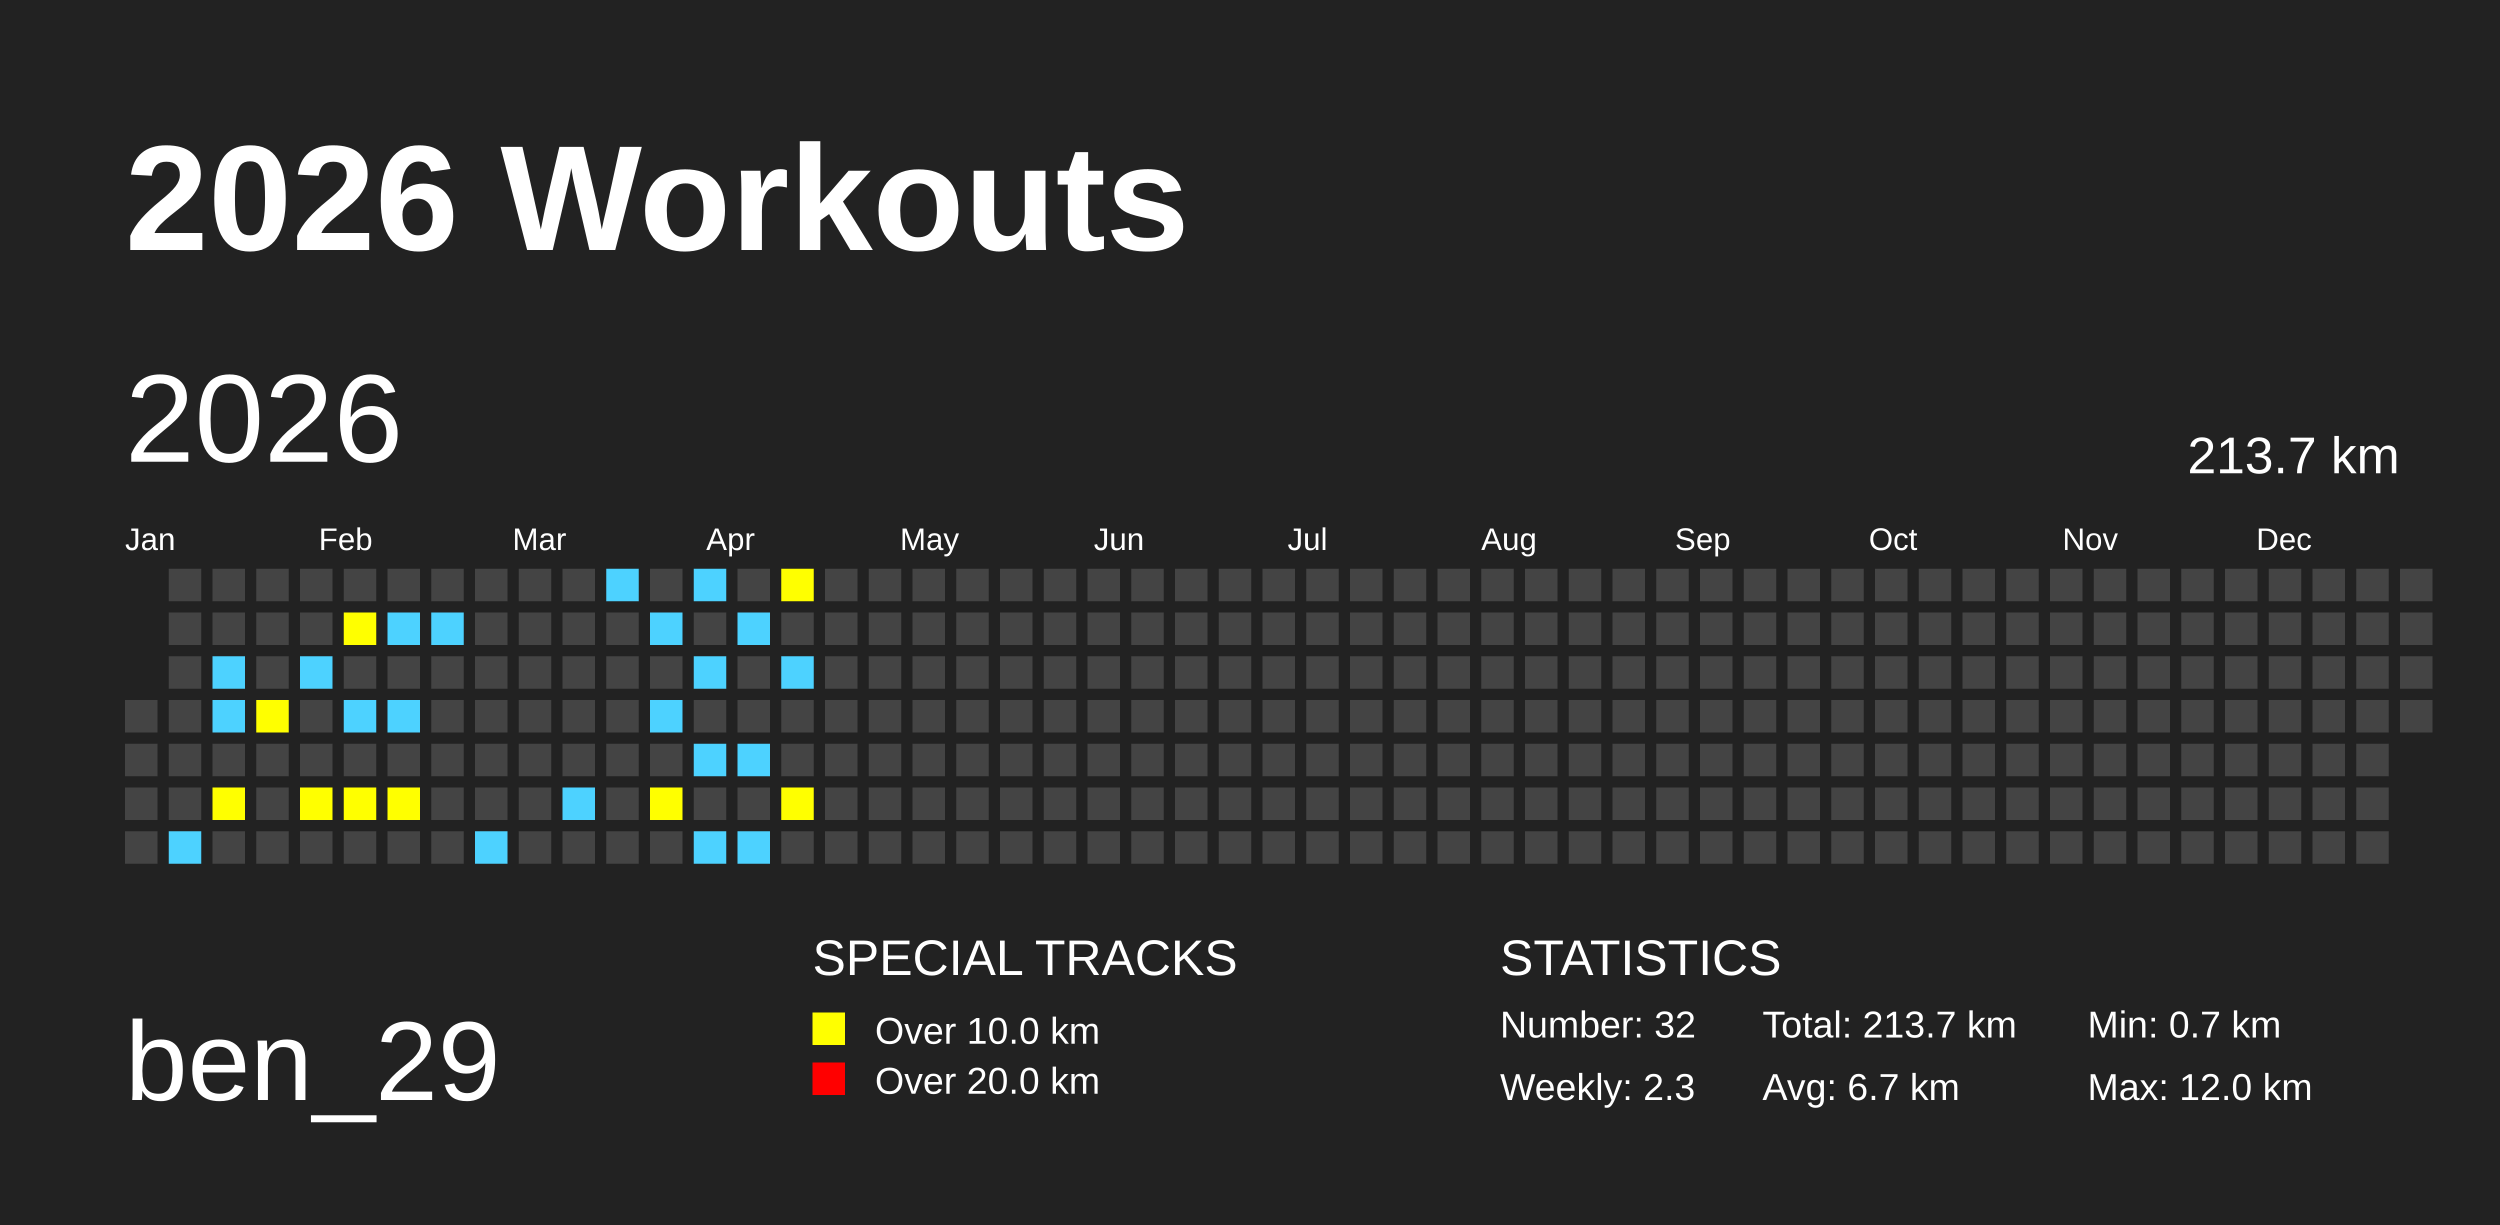
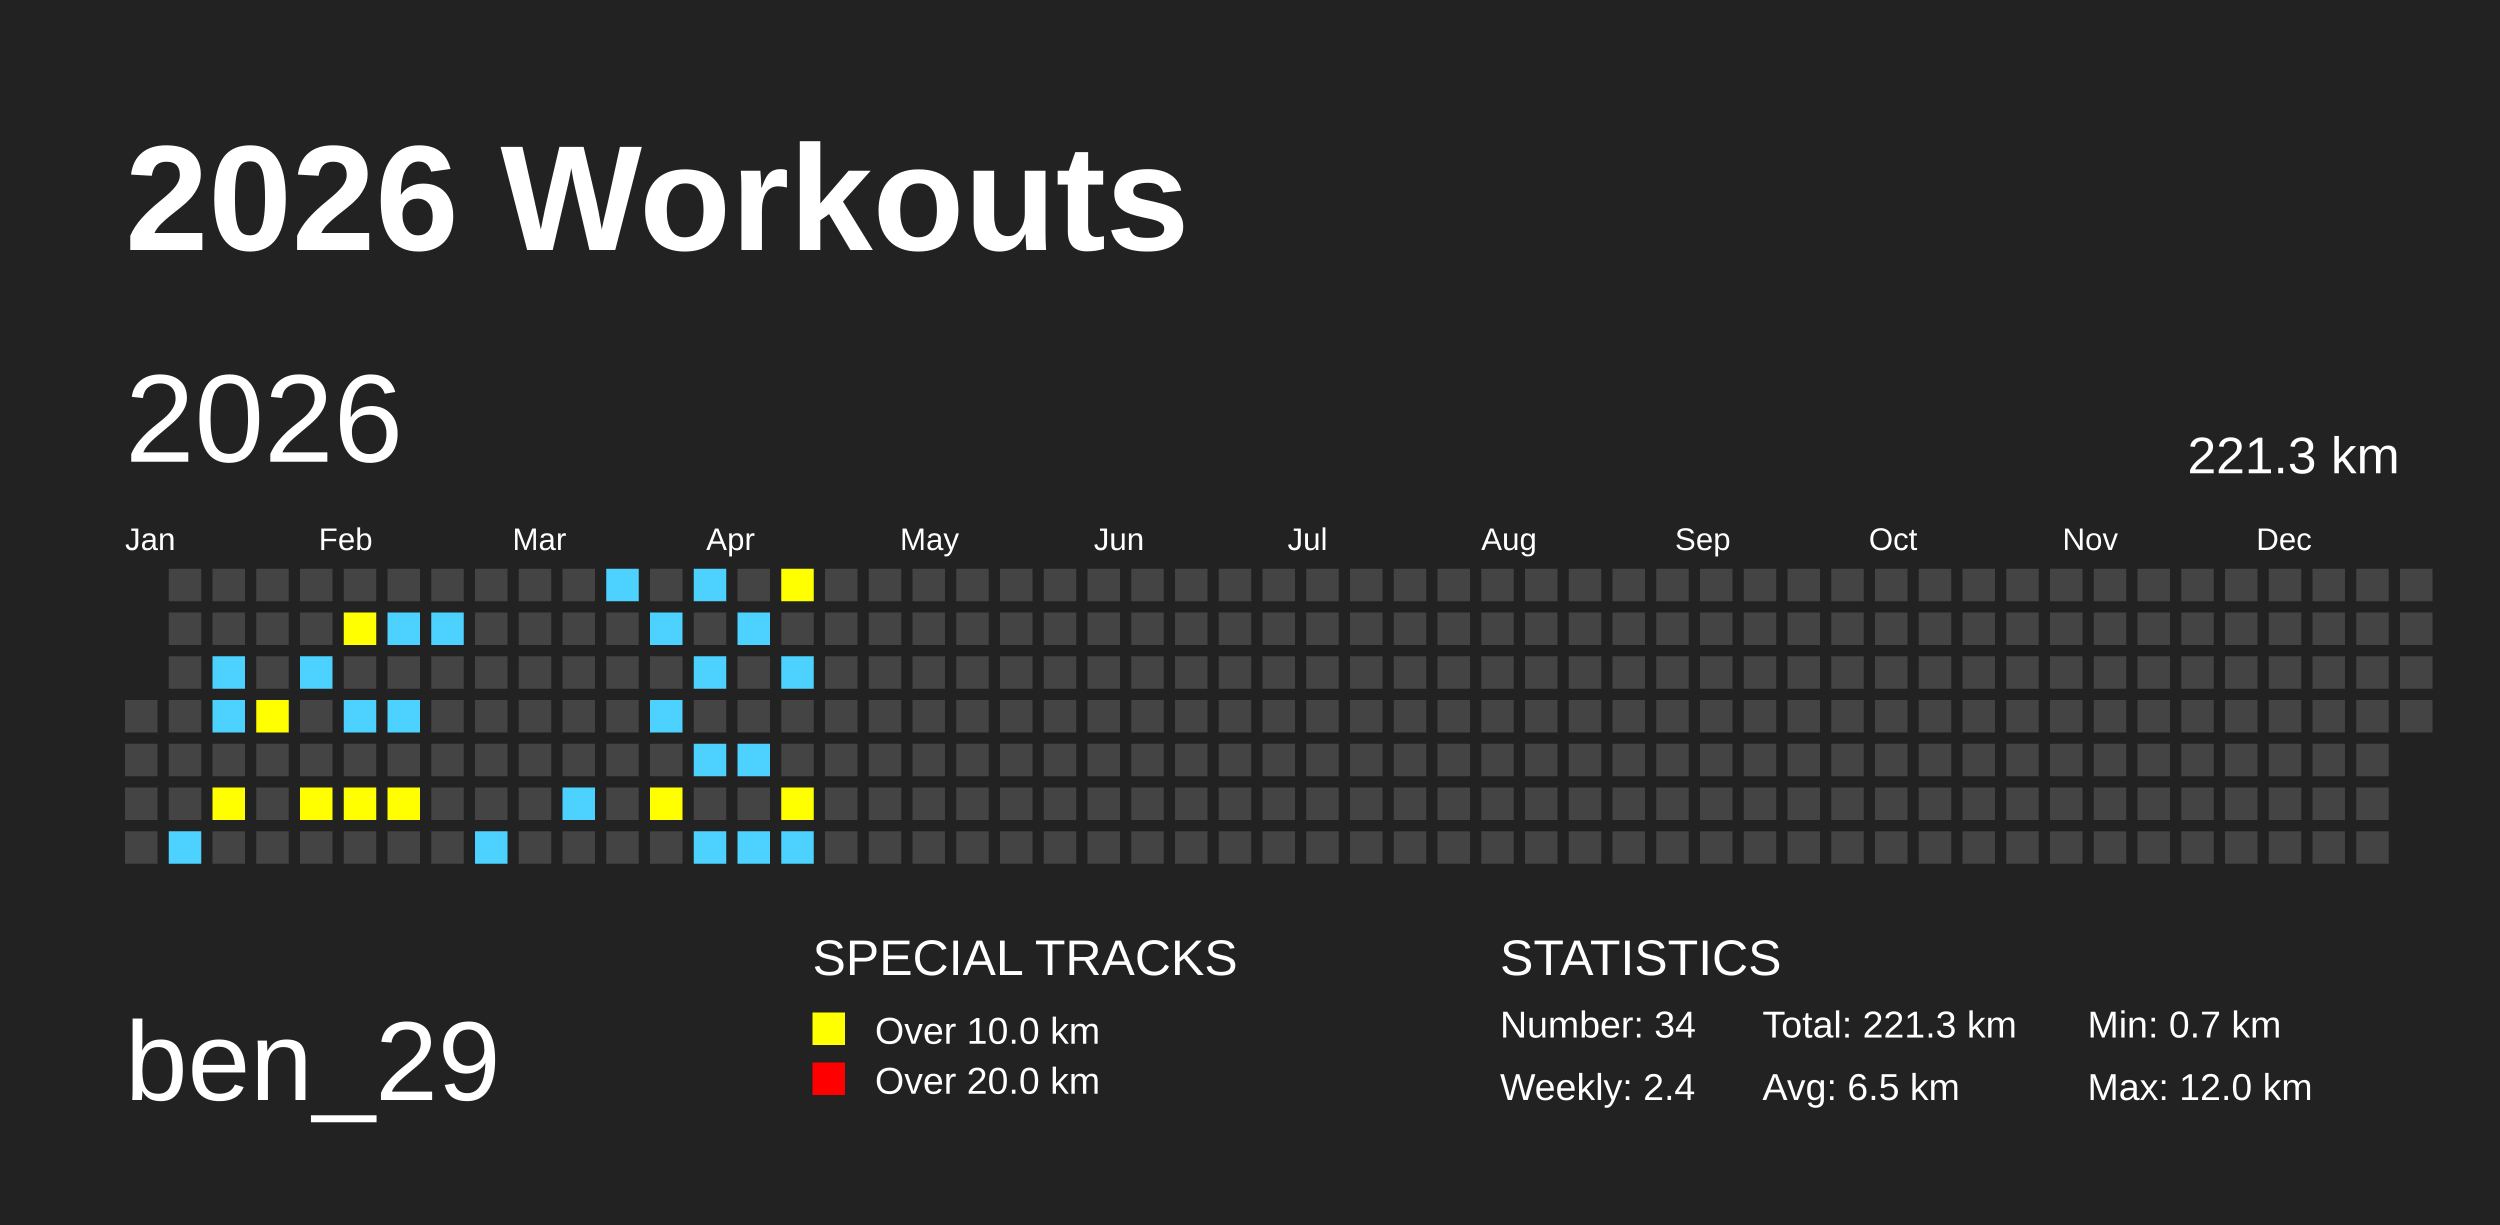
<svg xmlns="http://www.w3.org/2000/svg" baseProfile="full" height="98mm" version="1.1" viewBox="0,0,200,98" width="200mm">
  <defs />
  <rect fill="#222222" height="98" width="200" x="0" y="0" />
  <text fill="#FFFFFF" style="font-size:12px; font-family:Arial; font-weight:bold;" x="10" y="20">2026 Workouts</text>
  <text fill="#FFFFFF" style="font-size:9px; font-family:Arial" x="10" y="88">ben_29</text>
  <text fill="#FFFFFF" style="font-size:4px; font-family:Arial" x="65" y="78">SPECIAL TRACKS</text>
  <rect fill="yellow" height="2.6" width="2.6" x="65" y="81" />
  <text fill="#FFFFFF" style="font-size:3px; font-family:Arial" x="70" y="83.5">Over 10.0 km</text>
  <rect fill="red" height="2.6" width="2.6" x="65" y="85" />
  <text fill="#FFFFFF" style="font-size:3px; font-family:Arial" x="70" y="87.5">Over 20.0 km</text>
  <text fill="#FFFFFF" style="font-size:4px; font-family:Arial" x="120" y="78">STATISTICS</text>
-   <text fill="#FFFFFF" style="font-size:3px; font-family:Arial" x="120" y="83">Number: 32</text>
-   <text fill="#FFFFFF" style="font-size:3px; font-family:Arial" x="120" y="88">Weekly: 2.3</text>
-   <text fill="#FFFFFF" style="font-size:3px; font-family:Arial" x="141" y="83">Total: 213.7 km</text>
-   <text fill="#FFFFFF" style="font-size:3px; font-family:Arial" x="141" y="88">Avg: 6.7 km</text>
+   <text fill="#FFFFFF" style="font-size:3px; font-family:Arial" x="120" y="83">Number: 34</text>
+   <text fill="#FFFFFF" style="font-size:3px; font-family:Arial" x="120" y="88">Weekly: 2.4</text>
+   <text fill="#FFFFFF" style="font-size:3px; font-family:Arial" x="141" y="83">Total: 221.3 km</text>
+   <text fill="#FFFFFF" style="font-size:3px; font-family:Arial" x="141" y="88">Avg: 6.5 km</text>
  <text fill="#FFFFFF" style="font-size:3px; font-family:Arial" x="167" y="83">Min: 0.7 km</text>
  <text fill="#FFFFFF" style="font-size:3px; font-family:Arial" x="167" y="88">Max: 12.0 km</text>
  <text dominant-baseline="hanging" fill="#FFFFFF" style="font-size:10.0px; font-family:Arial;" x="10" y="30">2026</text>
-   <text dominant-baseline="hanging" fill="#FFFFFF" style="font-size:4.125px; font-family:Arial;" x="175" y="35">213.7 km</text>
+   <text dominant-baseline="hanging" fill="#FFFFFF" style="font-size:4.125px; font-family:Arial;" x="175" y="35">221.3 km</text>
  <text fill="#FFFFFF" style="font-size:2.5px; font-family:Arial" x="10.0" y="44">Jan</text>
  <text fill="#FFFFFF" style="font-size:2.5px; font-family:Arial" x="25.5" y="44">Feb</text>
  <text fill="#FFFFFF" style="font-size:2.5px; font-family:Arial" x="41.0" y="44">Mar</text>
  <text fill="#FFFFFF" style="font-size:2.5px; font-family:Arial" x="56.5" y="44">Apr</text>
  <text fill="#FFFFFF" style="font-size:2.5px; font-family:Arial" x="72.0" y="44">May</text>
  <text fill="#FFFFFF" style="font-size:2.5px; font-family:Arial" x="87.5" y="44">Jun</text>
  <text fill="#FFFFFF" style="font-size:2.5px; font-family:Arial" x="103.0" y="44">Jul</text>
  <text fill="#FFFFFF" style="font-size:2.5px; font-family:Arial" x="118.5" y="44">Aug</text>
  <text fill="#FFFFFF" style="font-size:2.5px; font-family:Arial" x="134.0" y="44">Sep</text>
  <text fill="#FFFFFF" style="font-size:2.5px; font-family:Arial" x="149.5" y="44">Oct</text>
  <text fill="#FFFFFF" style="font-size:2.5px; font-family:Arial" x="165.0" y="44">Nov</text>
  <text fill="#FFFFFF" style="font-size:2.5px; font-family:Arial" x="180.5" y="44">Dec</text>
  <rect fill="#444444" height="2.6" width="2.6" x="10.0" y="56.0" />
  <rect fill="#444444" height="2.6" width="2.6" x="10.0" y="59.5" />
  <rect fill="#444444" height="2.6" width="2.6" x="10.0" y="63.0" />
  <rect fill="#444444" height="2.6" width="2.6" x="10.0" y="66.5" />
  <rect fill="#444444" height="2.6" width="2.6" x="13.5" y="45.5" />
  <rect fill="#444444" height="2.6" width="2.6" x="13.5" y="49.0" />
  <rect fill="#444444" height="2.6" width="2.6" x="13.5" y="52.5" />
  <rect fill="#444444" height="2.6" width="2.6" x="13.5" y="56.0" />
  <rect fill="#444444" height="2.6" width="2.6" x="13.5" y="59.5" />
  <rect fill="#444444" height="2.6" width="2.6" x="13.5" y="63.0" />
  <rect fill="#4DD2FF" height="2.6" width="2.6" x="13.5" y="66.5" />
  <rect fill="#444444" height="2.6" width="2.6" x="17.0" y="45.5" />
  <rect fill="#444444" height="2.6" width="2.6" x="17.0" y="49.0" />
  <rect fill="#4DD2FF" height="2.6" width="2.6" x="17.0" y="52.5" />
  <rect fill="#4DD2FF" height="2.6" width="2.6" x="17.0" y="56.0" />
  <rect fill="#444444" height="2.6" width="2.6" x="17.0" y="59.5" />
  <rect fill="yellow" height="2.6" width="2.6" x="17.0" y="63.0" />
  <rect fill="#444444" height="2.6" width="2.6" x="17.0" y="66.5" />
  <rect fill="#444444" height="2.6" width="2.6" x="20.5" y="45.5" />
  <rect fill="#444444" height="2.6" width="2.6" x="20.5" y="49.0" />
  <rect fill="#444444" height="2.6" width="2.6" x="20.5" y="52.5" />
  <rect fill="yellow" height="2.6" width="2.6" x="20.5" y="56.0" />
  <rect fill="#444444" height="2.6" width="2.6" x="20.5" y="59.5" />
  <rect fill="#444444" height="2.6" width="2.6" x="20.5" y="63.0" />
  <rect fill="#444444" height="2.6" width="2.6" x="20.5" y="66.5" />
  <rect fill="#444444" height="2.6" width="2.6" x="24.0" y="45.5" />
  <rect fill="#444444" height="2.6" width="2.6" x="24.0" y="49.0" />
  <rect fill="#4DD2FF" height="2.6" width="2.6" x="24.0" y="52.5" />
  <rect fill="#444444" height="2.6" width="2.6" x="24.0" y="56.0" />
  <rect fill="#444444" height="2.6" width="2.6" x="24.0" y="59.5" />
  <rect fill="yellow" height="2.6" width="2.6" x="24.0" y="63.0" />
  <rect fill="#444444" height="2.6" width="2.6" x="24.0" y="66.5" />
  <rect fill="#444444" height="2.6" width="2.6" x="27.5" y="45.5" />
  <rect fill="yellow" height="2.6" width="2.6" x="27.5" y="49.0" />
  <rect fill="#444444" height="2.6" width="2.6" x="27.5" y="52.5" />
  <rect fill="#4DD2FF" height="2.6" width="2.6" x="27.5" y="56.0" />
  <rect fill="#444444" height="2.6" width="2.6" x="27.5" y="59.5" />
  <rect fill="yellow" height="2.6" width="2.6" x="27.5" y="63.0" />
  <rect fill="#444444" height="2.6" width="2.6" x="27.5" y="66.5" />
  <rect fill="#444444" height="2.6" width="2.6" x="31.0" y="45.5" />
  <rect fill="#4DD2FF" height="2.6" width="2.6" x="31.0" y="49.0" />
  <rect fill="#444444" height="2.6" width="2.6" x="31.0" y="52.5" />
  <rect fill="#4DD2FF" height="2.6" width="2.6" x="31.0" y="56.0" />
  <rect fill="#444444" height="2.6" width="2.6" x="31.0" y="59.5" />
  <rect fill="yellow" height="2.6" width="2.6" x="31.0" y="63.0" />
  <rect fill="#444444" height="2.6" width="2.6" x="31.0" y="66.5" />
  <rect fill="#444444" height="2.6" width="2.6" x="34.5" y="45.5" />
  <rect fill="#4DD2FF" height="2.6" width="2.6" x="34.5" y="49.0" />
  <rect fill="#444444" height="2.6" width="2.6" x="34.5" y="52.5" />
  <rect fill="#444444" height="2.6" width="2.6" x="34.5" y="56.0" />
  <rect fill="#444444" height="2.6" width="2.6" x="34.5" y="59.5" />
  <rect fill="#444444" height="2.6" width="2.6" x="34.5" y="63.0" />
  <rect fill="#444444" height="2.6" width="2.6" x="34.5" y="66.5" />
  <rect fill="#444444" height="2.6" width="2.6" x="38.0" y="45.5" />
  <rect fill="#444444" height="2.6" width="2.6" x="38.0" y="49.0" />
  <rect fill="#444444" height="2.6" width="2.6" x="38.0" y="52.5" />
  <rect fill="#444444" height="2.6" width="2.6" x="38.0" y="56.0" />
  <rect fill="#444444" height="2.6" width="2.6" x="38.0" y="59.5" />
  <rect fill="#444444" height="2.6" width="2.6" x="38.0" y="63.0" />
  <rect fill="#4DD2FF" height="2.6" width="2.6" x="38.0" y="66.5" />
  <rect fill="#444444" height="2.6" width="2.6" x="41.5" y="45.5" />
  <rect fill="#444444" height="2.6" width="2.6" x="41.5" y="49.0" />
  <rect fill="#444444" height="2.6" width="2.6" x="41.5" y="52.5" />
  <rect fill="#444444" height="2.6" width="2.6" x="41.5" y="56.0" />
  <rect fill="#444444" height="2.6" width="2.6" x="41.5" y="59.5" />
  <rect fill="#444444" height="2.6" width="2.6" x="41.5" y="63.0" />
  <rect fill="#444444" height="2.6" width="2.6" x="41.5" y="66.5" />
  <rect fill="#444444" height="2.6" width="2.6" x="45.0" y="45.5" />
  <rect fill="#444444" height="2.6" width="2.6" x="45.0" y="49.0" />
  <rect fill="#444444" height="2.6" width="2.6" x="45.0" y="52.5" />
  <rect fill="#444444" height="2.6" width="2.6" x="45.0" y="56.0" />
  <rect fill="#444444" height="2.6" width="2.6" x="45.0" y="59.5" />
  <rect fill="#4DD2FF" height="2.6" width="2.6" x="45.0" y="63.0" />
  <rect fill="#444444" height="2.6" width="2.6" x="45.0" y="66.5" />
  <rect fill="#4DD2FF" height="2.6" width="2.6" x="48.5" y="45.5" />
  <rect fill="#444444" height="2.6" width="2.6" x="48.5" y="49.0" />
  <rect fill="#444444" height="2.6" width="2.6" x="48.5" y="52.5" />
  <rect fill="#444444" height="2.6" width="2.6" x="48.5" y="56.0" />
  <rect fill="#444444" height="2.6" width="2.6" x="48.5" y="59.5" />
  <rect fill="#444444" height="2.6" width="2.6" x="48.5" y="63.0" />
  <rect fill="#444444" height="2.6" width="2.6" x="48.5" y="66.5" />
  <rect fill="#444444" height="2.6" width="2.6" x="52.0" y="45.5" />
  <rect fill="#4DD2FF" height="2.6" width="2.6" x="52.0" y="49.0" />
  <rect fill="#444444" height="2.6" width="2.6" x="52.0" y="52.5" />
  <rect fill="#4DD2FF" height="2.6" width="2.6" x="52.0" y="56.0" />
  <rect fill="#444444" height="2.6" width="2.6" x="52.0" y="59.5" />
  <rect fill="yellow" height="2.6" width="2.6" x="52.0" y="63.0" />
  <rect fill="#444444" height="2.6" width="2.6" x="52.0" y="66.5" />
  <rect fill="#4DD2FF" height="2.6" width="2.6" x="55.5" y="45.5" />
  <rect fill="#444444" height="2.6" width="2.6" x="55.5" y="49.0" />
  <rect fill="#4DD2FF" height="2.6" width="2.6" x="55.5" y="52.5" />
  <rect fill="#444444" height="2.6" width="2.6" x="55.5" y="56.0" />
  <rect fill="#4DD2FF" height="2.6" width="2.6" x="55.5" y="59.5" />
  <rect fill="#444444" height="2.6" width="2.6" x="55.5" y="63.0" />
  <rect fill="#4DD2FF" height="2.6" width="2.6" x="55.5" y="66.5" />
  <rect fill="#444444" height="2.6" width="2.6" x="59.0" y="45.5" />
  <rect fill="#4DD2FF" height="2.6" width="2.6" x="59.0" y="49.0" />
  <rect fill="#444444" height="2.6" width="2.6" x="59.0" y="52.5" />
  <rect fill="#444444" height="2.6" width="2.6" x="59.0" y="56.0" />
  <rect fill="#4DD2FF" height="2.6" width="2.6" x="59.0" y="59.5" />
  <rect fill="#444444" height="2.6" width="2.6" x="59.0" y="63.0" />
  <rect fill="#4DD2FF" height="2.6" width="2.6" x="59.0" y="66.5" />
  <rect fill="yellow" height="2.6" width="2.6" x="62.5" y="45.5" />
  <rect fill="#444444" height="2.6" width="2.6" x="62.5" y="49.0" />
  <rect fill="#4DD2FF" height="2.6" width="2.6" x="62.5" y="52.5" />
  <rect fill="#444444" height="2.6" width="2.6" x="62.5" y="56.0" />
  <rect fill="#444444" height="2.6" width="2.6" x="62.5" y="59.5" />
  <rect fill="yellow" height="2.6" width="2.6" x="62.5" y="63.0" />
-   <rect fill="#444444" height="2.6" width="2.6" x="62.5" y="66.5" />
+   <rect fill="#4DD2FF" height="2.6" width="2.6" x="62.5" y="66.5" />
  <rect fill="#444444" height="2.6" width="2.6" x="66.0" y="45.5" />
  <rect fill="#444444" height="2.6" width="2.6" x="66.0" y="49.0" />
  <rect fill="#444444" height="2.6" width="2.6" x="66.0" y="52.5" />
  <rect fill="#444444" height="2.6" width="2.6" x="66.0" y="56.0" />
  <rect fill="#444444" height="2.6" width="2.6" x="66.0" y="59.5" />
  <rect fill="#444444" height="2.6" width="2.6" x="66.0" y="63.0" />
  <rect fill="#444444" height="2.6" width="2.6" x="66.0" y="66.5" />
  <rect fill="#444444" height="2.6" width="2.6" x="69.5" y="45.5" />
  <rect fill="#444444" height="2.6" width="2.6" x="69.5" y="49.0" />
  <rect fill="#444444" height="2.6" width="2.6" x="69.5" y="52.5" />
  <rect fill="#444444" height="2.6" width="2.6" x="69.5" y="56.0" />
  <rect fill="#444444" height="2.6" width="2.6" x="69.5" y="59.5" />
  <rect fill="#444444" height="2.6" width="2.6" x="69.5" y="63.0" />
  <rect fill="#444444" height="2.6" width="2.6" x="69.5" y="66.5" />
  <rect fill="#444444" height="2.6" width="2.6" x="73.0" y="45.5" />
  <rect fill="#444444" height="2.6" width="2.6" x="73.0" y="49.0" />
  <rect fill="#444444" height="2.6" width="2.6" x="73.0" y="52.5" />
  <rect fill="#444444" height="2.6" width="2.6" x="73.0" y="56.0" />
  <rect fill="#444444" height="2.6" width="2.6" x="73.0" y="59.5" />
  <rect fill="#444444" height="2.6" width="2.6" x="73.0" y="63.0" />
  <rect fill="#444444" height="2.6" width="2.6" x="73.0" y="66.5" />
  <rect fill="#444444" height="2.6" width="2.6" x="76.5" y="45.5" />
  <rect fill="#444444" height="2.6" width="2.6" x="76.5" y="49.0" />
  <rect fill="#444444" height="2.6" width="2.6" x="76.5" y="52.5" />
  <rect fill="#444444" height="2.6" width="2.6" x="76.5" y="56.0" />
  <rect fill="#444444" height="2.6" width="2.6" x="76.5" y="59.5" />
  <rect fill="#444444" height="2.6" width="2.6" x="76.5" y="63.0" />
  <rect fill="#444444" height="2.6" width="2.6" x="76.5" y="66.5" />
  <rect fill="#444444" height="2.6" width="2.6" x="80.0" y="45.5" />
  <rect fill="#444444" height="2.6" width="2.6" x="80.0" y="49.0" />
  <rect fill="#444444" height="2.6" width="2.6" x="80.0" y="52.5" />
  <rect fill="#444444" height="2.6" width="2.6" x="80.0" y="56.0" />
  <rect fill="#444444" height="2.6" width="2.6" x="80.0" y="59.5" />
  <rect fill="#444444" height="2.6" width="2.6" x="80.0" y="63.0" />
  <rect fill="#444444" height="2.6" width="2.6" x="80.0" y="66.5" />
  <rect fill="#444444" height="2.6" width="2.6" x="83.5" y="45.5" />
  <rect fill="#444444" height="2.6" width="2.6" x="83.5" y="49.0" />
  <rect fill="#444444" height="2.6" width="2.6" x="83.5" y="52.5" />
  <rect fill="#444444" height="2.6" width="2.6" x="83.5" y="56.0" />
  <rect fill="#444444" height="2.6" width="2.6" x="83.5" y="59.5" />
  <rect fill="#444444" height="2.6" width="2.6" x="83.5" y="63.0" />
  <rect fill="#444444" height="2.6" width="2.6" x="83.5" y="66.5" />
  <rect fill="#444444" height="2.6" width="2.6" x="87.0" y="45.5" />
  <rect fill="#444444" height="2.6" width="2.6" x="87.0" y="49.0" />
  <rect fill="#444444" height="2.6" width="2.6" x="87.0" y="52.5" />
  <rect fill="#444444" height="2.6" width="2.6" x="87.0" y="56.0" />
  <rect fill="#444444" height="2.6" width="2.6" x="87.0" y="59.5" />
  <rect fill="#444444" height="2.6" width="2.6" x="87.0" y="63.0" />
  <rect fill="#444444" height="2.6" width="2.6" x="87.0" y="66.5" />
  <rect fill="#444444" height="2.6" width="2.6" x="90.5" y="45.5" />
  <rect fill="#444444" height="2.6" width="2.6" x="90.5" y="49.0" />
  <rect fill="#444444" height="2.6" width="2.6" x="90.5" y="52.5" />
  <rect fill="#444444" height="2.6" width="2.6" x="90.5" y="56.0" />
  <rect fill="#444444" height="2.6" width="2.6" x="90.5" y="59.5" />
  <rect fill="#444444" height="2.6" width="2.6" x="90.5" y="63.0" />
  <rect fill="#444444" height="2.6" width="2.6" x="90.5" y="66.5" />
  <rect fill="#444444" height="2.6" width="2.6" x="94.0" y="45.5" />
  <rect fill="#444444" height="2.6" width="2.6" x="94.0" y="49.0" />
  <rect fill="#444444" height="2.6" width="2.6" x="94.0" y="52.5" />
  <rect fill="#444444" height="2.6" width="2.6" x="94.0" y="56.0" />
  <rect fill="#444444" height="2.6" width="2.6" x="94.0" y="59.5" />
  <rect fill="#444444" height="2.6" width="2.6" x="94.0" y="63.0" />
  <rect fill="#444444" height="2.6" width="2.6" x="94.0" y="66.5" />
  <rect fill="#444444" height="2.6" width="2.6" x="97.5" y="45.5" />
  <rect fill="#444444" height="2.6" width="2.6" x="97.5" y="49.0" />
  <rect fill="#444444" height="2.6" width="2.6" x="97.5" y="52.5" />
  <rect fill="#444444" height="2.6" width="2.6" x="97.5" y="56.0" />
  <rect fill="#444444" height="2.6" width="2.6" x="97.5" y="59.5" />
  <rect fill="#444444" height="2.6" width="2.6" x="97.5" y="63.0" />
  <rect fill="#444444" height="2.6" width="2.6" x="97.5" y="66.5" />
  <rect fill="#444444" height="2.6" width="2.6" x="101.0" y="45.5" />
  <rect fill="#444444" height="2.6" width="2.6" x="101.0" y="49.0" />
  <rect fill="#444444" height="2.6" width="2.6" x="101.0" y="52.5" />
  <rect fill="#444444" height="2.6" width="2.6" x="101.0" y="56.0" />
  <rect fill="#444444" height="2.6" width="2.6" x="101.0" y="59.5" />
  <rect fill="#444444" height="2.6" width="2.6" x="101.0" y="63.0" />
  <rect fill="#444444" height="2.6" width="2.6" x="101.0" y="66.5" />
  <rect fill="#444444" height="2.6" width="2.6" x="104.5" y="45.5" />
  <rect fill="#444444" height="2.6" width="2.6" x="104.5" y="49.0" />
  <rect fill="#444444" height="2.6" width="2.6" x="104.5" y="52.5" />
  <rect fill="#444444" height="2.6" width="2.6" x="104.5" y="56.0" />
  <rect fill="#444444" height="2.6" width="2.6" x="104.5" y="59.5" />
  <rect fill="#444444" height="2.6" width="2.6" x="104.5" y="63.0" />
  <rect fill="#444444" height="2.6" width="2.6" x="104.5" y="66.5" />
  <rect fill="#444444" height="2.6" width="2.6" x="108.0" y="45.5" />
  <rect fill="#444444" height="2.6" width="2.6" x="108.0" y="49.0" />
  <rect fill="#444444" height="2.6" width="2.6" x="108.0" y="52.5" />
  <rect fill="#444444" height="2.6" width="2.6" x="108.0" y="56.0" />
  <rect fill="#444444" height="2.6" width="2.6" x="108.0" y="59.5" />
  <rect fill="#444444" height="2.6" width="2.6" x="108.0" y="63.0" />
  <rect fill="#444444" height="2.6" width="2.6" x="108.0" y="66.5" />
  <rect fill="#444444" height="2.6" width="2.6" x="111.5" y="45.5" />
  <rect fill="#444444" height="2.6" width="2.6" x="111.5" y="49.0" />
  <rect fill="#444444" height="2.6" width="2.6" x="111.5" y="52.5" />
  <rect fill="#444444" height="2.6" width="2.6" x="111.5" y="56.0" />
  <rect fill="#444444" height="2.6" width="2.6" x="111.5" y="59.5" />
  <rect fill="#444444" height="2.6" width="2.6" x="111.5" y="63.0" />
  <rect fill="#444444" height="2.6" width="2.6" x="111.5" y="66.5" />
  <rect fill="#444444" height="2.6" width="2.6" x="115.0" y="45.5" />
  <rect fill="#444444" height="2.6" width="2.6" x="115.0" y="49.0" />
  <rect fill="#444444" height="2.6" width="2.6" x="115.0" y="52.5" />
  <rect fill="#444444" height="2.6" width="2.6" x="115.0" y="56.0" />
  <rect fill="#444444" height="2.6" width="2.6" x="115.0" y="59.5" />
  <rect fill="#444444" height="2.6" width="2.6" x="115.0" y="63.0" />
  <rect fill="#444444" height="2.6" width="2.6" x="115.0" y="66.5" />
  <rect fill="#444444" height="2.6" width="2.6" x="118.5" y="45.5" />
  <rect fill="#444444" height="2.6" width="2.6" x="118.5" y="49.0" />
  <rect fill="#444444" height="2.6" width="2.6" x="118.5" y="52.5" />
  <rect fill="#444444" height="2.6" width="2.6" x="118.5" y="56.0" />
  <rect fill="#444444" height="2.6" width="2.6" x="118.5" y="59.5" />
  <rect fill="#444444" height="2.6" width="2.6" x="118.5" y="63.0" />
  <rect fill="#444444" height="2.6" width="2.6" x="118.5" y="66.5" />
  <rect fill="#444444" height="2.6" width="2.6" x="122.0" y="45.5" />
  <rect fill="#444444" height="2.6" width="2.6" x="122.0" y="49.0" />
  <rect fill="#444444" height="2.6" width="2.6" x="122.0" y="52.5" />
  <rect fill="#444444" height="2.6" width="2.6" x="122.0" y="56.0" />
  <rect fill="#444444" height="2.6" width="2.6" x="122.0" y="59.5" />
  <rect fill="#444444" height="2.6" width="2.6" x="122.0" y="63.0" />
  <rect fill="#444444" height="2.6" width="2.6" x="122.0" y="66.5" />
  <rect fill="#444444" height="2.6" width="2.6" x="125.5" y="45.5" />
  <rect fill="#444444" height="2.6" width="2.6" x="125.5" y="49.0" />
  <rect fill="#444444" height="2.6" width="2.6" x="125.5" y="52.5" />
  <rect fill="#444444" height="2.6" width="2.6" x="125.5" y="56.0" />
  <rect fill="#444444" height="2.6" width="2.6" x="125.5" y="59.5" />
  <rect fill="#444444" height="2.6" width="2.6" x="125.5" y="63.0" />
  <rect fill="#444444" height="2.6" width="2.6" x="125.5" y="66.5" />
  <rect fill="#444444" height="2.6" width="2.6" x="129.0" y="45.5" />
  <rect fill="#444444" height="2.6" width="2.6" x="129.0" y="49.0" />
  <rect fill="#444444" height="2.6" width="2.6" x="129.0" y="52.5" />
  <rect fill="#444444" height="2.6" width="2.6" x="129.0" y="56.0" />
  <rect fill="#444444" height="2.6" width="2.6" x="129.0" y="59.5" />
  <rect fill="#444444" height="2.6" width="2.6" x="129.0" y="63.0" />
  <rect fill="#444444" height="2.6" width="2.6" x="129.0" y="66.5" />
  <rect fill="#444444" height="2.6" width="2.6" x="132.5" y="45.5" />
  <rect fill="#444444" height="2.6" width="2.6" x="132.5" y="49.0" />
  <rect fill="#444444" height="2.6" width="2.6" x="132.5" y="52.5" />
  <rect fill="#444444" height="2.6" width="2.6" x="132.5" y="56.0" />
  <rect fill="#444444" height="2.6" width="2.6" x="132.5" y="59.5" />
  <rect fill="#444444" height="2.6" width="2.6" x="132.5" y="63.0" />
  <rect fill="#444444" height="2.6" width="2.6" x="132.5" y="66.5" />
  <rect fill="#444444" height="2.6" width="2.6" x="136.0" y="45.5" />
  <rect fill="#444444" height="2.6" width="2.6" x="136.0" y="49.0" />
  <rect fill="#444444" height="2.6" width="2.6" x="136.0" y="52.5" />
  <rect fill="#444444" height="2.6" width="2.6" x="136.0" y="56.0" />
  <rect fill="#444444" height="2.6" width="2.6" x="136.0" y="59.5" />
  <rect fill="#444444" height="2.6" width="2.6" x="136.0" y="63.0" />
  <rect fill="#444444" height="2.6" width="2.6" x="136.0" y="66.5" />
  <rect fill="#444444" height="2.6" width="2.6" x="139.5" y="45.5" />
  <rect fill="#444444" height="2.6" width="2.6" x="139.5" y="49.0" />
  <rect fill="#444444" height="2.6" width="2.6" x="139.5" y="52.5" />
  <rect fill="#444444" height="2.6" width="2.6" x="139.5" y="56.0" />
  <rect fill="#444444" height="2.6" width="2.6" x="139.5" y="59.5" />
  <rect fill="#444444" height="2.6" width="2.6" x="139.5" y="63.0" />
  <rect fill="#444444" height="2.6" width="2.6" x="139.5" y="66.5" />
  <rect fill="#444444" height="2.6" width="2.6" x="143.0" y="45.5" />
  <rect fill="#444444" height="2.6" width="2.6" x="143.0" y="49.0" />
  <rect fill="#444444" height="2.6" width="2.6" x="143.0" y="52.5" />
  <rect fill="#444444" height="2.6" width="2.6" x="143.0" y="56.0" />
  <rect fill="#444444" height="2.6" width="2.6" x="143.0" y="59.5" />
  <rect fill="#444444" height="2.6" width="2.6" x="143.0" y="63.0" />
  <rect fill="#444444" height="2.6" width="2.6" x="143.0" y="66.5" />
  <rect fill="#444444" height="2.6" width="2.6" x="146.5" y="45.5" />
  <rect fill="#444444" height="2.6" width="2.6" x="146.5" y="49.0" />
  <rect fill="#444444" height="2.6" width="2.6" x="146.5" y="52.5" />
  <rect fill="#444444" height="2.6" width="2.6" x="146.5" y="56.0" />
  <rect fill="#444444" height="2.6" width="2.6" x="146.5" y="59.5" />
  <rect fill="#444444" height="2.6" width="2.6" x="146.5" y="63.0" />
  <rect fill="#444444" height="2.6" width="2.6" x="146.5" y="66.5" />
  <rect fill="#444444" height="2.6" width="2.6" x="150.0" y="45.5" />
  <rect fill="#444444" height="2.6" width="2.6" x="150.0" y="49.0" />
  <rect fill="#444444" height="2.6" width="2.6" x="150.0" y="52.5" />
  <rect fill="#444444" height="2.6" width="2.6" x="150.0" y="56.0" />
  <rect fill="#444444" height="2.6" width="2.6" x="150.0" y="59.5" />
  <rect fill="#444444" height="2.6" width="2.6" x="150.0" y="63.0" />
  <rect fill="#444444" height="2.6" width="2.6" x="150.0" y="66.5" />
  <rect fill="#444444" height="2.6" width="2.6" x="153.5" y="45.5" />
  <rect fill="#444444" height="2.6" width="2.6" x="153.5" y="49.0" />
  <rect fill="#444444" height="2.6" width="2.6" x="153.5" y="52.5" />
  <rect fill="#444444" height="2.6" width="2.6" x="153.5" y="56.0" />
  <rect fill="#444444" height="2.6" width="2.6" x="153.5" y="59.5" />
  <rect fill="#444444" height="2.6" width="2.6" x="153.5" y="63.0" />
  <rect fill="#444444" height="2.6" width="2.6" x="153.5" y="66.5" />
  <rect fill="#444444" height="2.6" width="2.6" x="157.0" y="45.5" />
  <rect fill="#444444" height="2.6" width="2.6" x="157.0" y="49.0" />
  <rect fill="#444444" height="2.6" width="2.6" x="157.0" y="52.5" />
  <rect fill="#444444" height="2.6" width="2.6" x="157.0" y="56.0" />
  <rect fill="#444444" height="2.6" width="2.6" x="157.0" y="59.5" />
  <rect fill="#444444" height="2.6" width="2.6" x="157.0" y="63.0" />
  <rect fill="#444444" height="2.6" width="2.6" x="157.0" y="66.5" />
  <rect fill="#444444" height="2.6" width="2.6" x="160.5" y="45.5" />
  <rect fill="#444444" height="2.6" width="2.6" x="160.5" y="49.0" />
  <rect fill="#444444" height="2.6" width="2.6" x="160.5" y="52.5" />
  <rect fill="#444444" height="2.6" width="2.6" x="160.5" y="56.0" />
  <rect fill="#444444" height="2.6" width="2.6" x="160.5" y="59.5" />
  <rect fill="#444444" height="2.6" width="2.6" x="160.5" y="63.0" />
  <rect fill="#444444" height="2.6" width="2.6" x="160.5" y="66.5" />
  <rect fill="#444444" height="2.6" width="2.6" x="164.0" y="45.5" />
  <rect fill="#444444" height="2.6" width="2.6" x="164.0" y="49.0" />
  <rect fill="#444444" height="2.6" width="2.6" x="164.0" y="52.5" />
  <rect fill="#444444" height="2.6" width="2.6" x="164.0" y="56.0" />
  <rect fill="#444444" height="2.6" width="2.6" x="164.0" y="59.5" />
  <rect fill="#444444" height="2.6" width="2.6" x="164.0" y="63.0" />
  <rect fill="#444444" height="2.6" width="2.6" x="164.0" y="66.5" />
  <rect fill="#444444" height="2.6" width="2.6" x="167.5" y="45.5" />
  <rect fill="#444444" height="2.6" width="2.6" x="167.5" y="49.0" />
  <rect fill="#444444" height="2.6" width="2.6" x="167.5" y="52.5" />
  <rect fill="#444444" height="2.6" width="2.6" x="167.5" y="56.0" />
  <rect fill="#444444" height="2.6" width="2.6" x="167.5" y="59.5" />
  <rect fill="#444444" height="2.6" width="2.6" x="167.5" y="63.0" />
  <rect fill="#444444" height="2.6" width="2.6" x="167.5" y="66.5" />
  <rect fill="#444444" height="2.6" width="2.6" x="171.0" y="45.5" />
  <rect fill="#444444" height="2.6" width="2.6" x="171.0" y="49.0" />
  <rect fill="#444444" height="2.6" width="2.6" x="171.0" y="52.5" />
  <rect fill="#444444" height="2.6" width="2.6" x="171.0" y="56.0" />
  <rect fill="#444444" height="2.6" width="2.6" x="171.0" y="59.5" />
  <rect fill="#444444" height="2.6" width="2.6" x="171.0" y="63.0" />
  <rect fill="#444444" height="2.6" width="2.6" x="171.0" y="66.5" />
  <rect fill="#444444" height="2.6" width="2.6" x="174.5" y="45.5" />
  <rect fill="#444444" height="2.6" width="2.6" x="174.5" y="49.0" />
  <rect fill="#444444" height="2.6" width="2.6" x="174.5" y="52.5" />
  <rect fill="#444444" height="2.6" width="2.6" x="174.5" y="56.0" />
  <rect fill="#444444" height="2.6" width="2.6" x="174.5" y="59.5" />
  <rect fill="#444444" height="2.6" width="2.6" x="174.5" y="63.0" />
  <rect fill="#444444" height="2.6" width="2.6" x="174.5" y="66.5" />
  <rect fill="#444444" height="2.6" width="2.6" x="178.0" y="45.5" />
  <rect fill="#444444" height="2.6" width="2.6" x="178.0" y="49.0" />
  <rect fill="#444444" height="2.6" width="2.6" x="178.0" y="52.5" />
  <rect fill="#444444" height="2.6" width="2.6" x="178.0" y="56.0" />
  <rect fill="#444444" height="2.6" width="2.6" x="178.0" y="59.5" />
  <rect fill="#444444" height="2.6" width="2.6" x="178.0" y="63.0" />
  <rect fill="#444444" height="2.6" width="2.6" x="178.0" y="66.5" />
  <rect fill="#444444" height="2.6" width="2.6" x="181.5" y="45.5" />
  <rect fill="#444444" height="2.6" width="2.6" x="181.5" y="49.0" />
  <rect fill="#444444" height="2.6" width="2.6" x="181.5" y="52.5" />
  <rect fill="#444444" height="2.6" width="2.6" x="181.5" y="56.0" />
  <rect fill="#444444" height="2.6" width="2.6" x="181.5" y="59.5" />
  <rect fill="#444444" height="2.6" width="2.6" x="181.5" y="63.0" />
  <rect fill="#444444" height="2.6" width="2.6" x="181.5" y="66.5" />
  <rect fill="#444444" height="2.6" width="2.6" x="185.0" y="45.5" />
  <rect fill="#444444" height="2.6" width="2.6" x="185.0" y="49.0" />
  <rect fill="#444444" height="2.6" width="2.6" x="185.0" y="52.5" />
  <rect fill="#444444" height="2.6" width="2.6" x="185.0" y="56.0" />
  <rect fill="#444444" height="2.6" width="2.6" x="185.0" y="59.5" />
  <rect fill="#444444" height="2.6" width="2.6" x="185.0" y="63.0" />
  <rect fill="#444444" height="2.6" width="2.6" x="185.0" y="66.5" />
  <rect fill="#444444" height="2.6" width="2.6" x="188.5" y="45.5" />
  <rect fill="#444444" height="2.6" width="2.6" x="188.5" y="49.0" />
  <rect fill="#444444" height="2.6" width="2.6" x="188.5" y="52.5" />
  <rect fill="#444444" height="2.6" width="2.6" x="188.5" y="56.0" />
  <rect fill="#444444" height="2.6" width="2.6" x="188.5" y="59.5" />
  <rect fill="#444444" height="2.6" width="2.6" x="188.5" y="63.0" />
  <rect fill="#444444" height="2.6" width="2.6" x="188.5" y="66.5" />
  <rect fill="#444444" height="2.6" width="2.6" x="192.0" y="45.5" />
  <rect fill="#444444" height="2.6" width="2.6" x="192.0" y="49.0" />
  <rect fill="#444444" height="2.6" width="2.6" x="192.0" y="52.5" />
  <rect fill="#444444" height="2.6" width="2.6" x="192.0" y="56.0" />
</svg>
